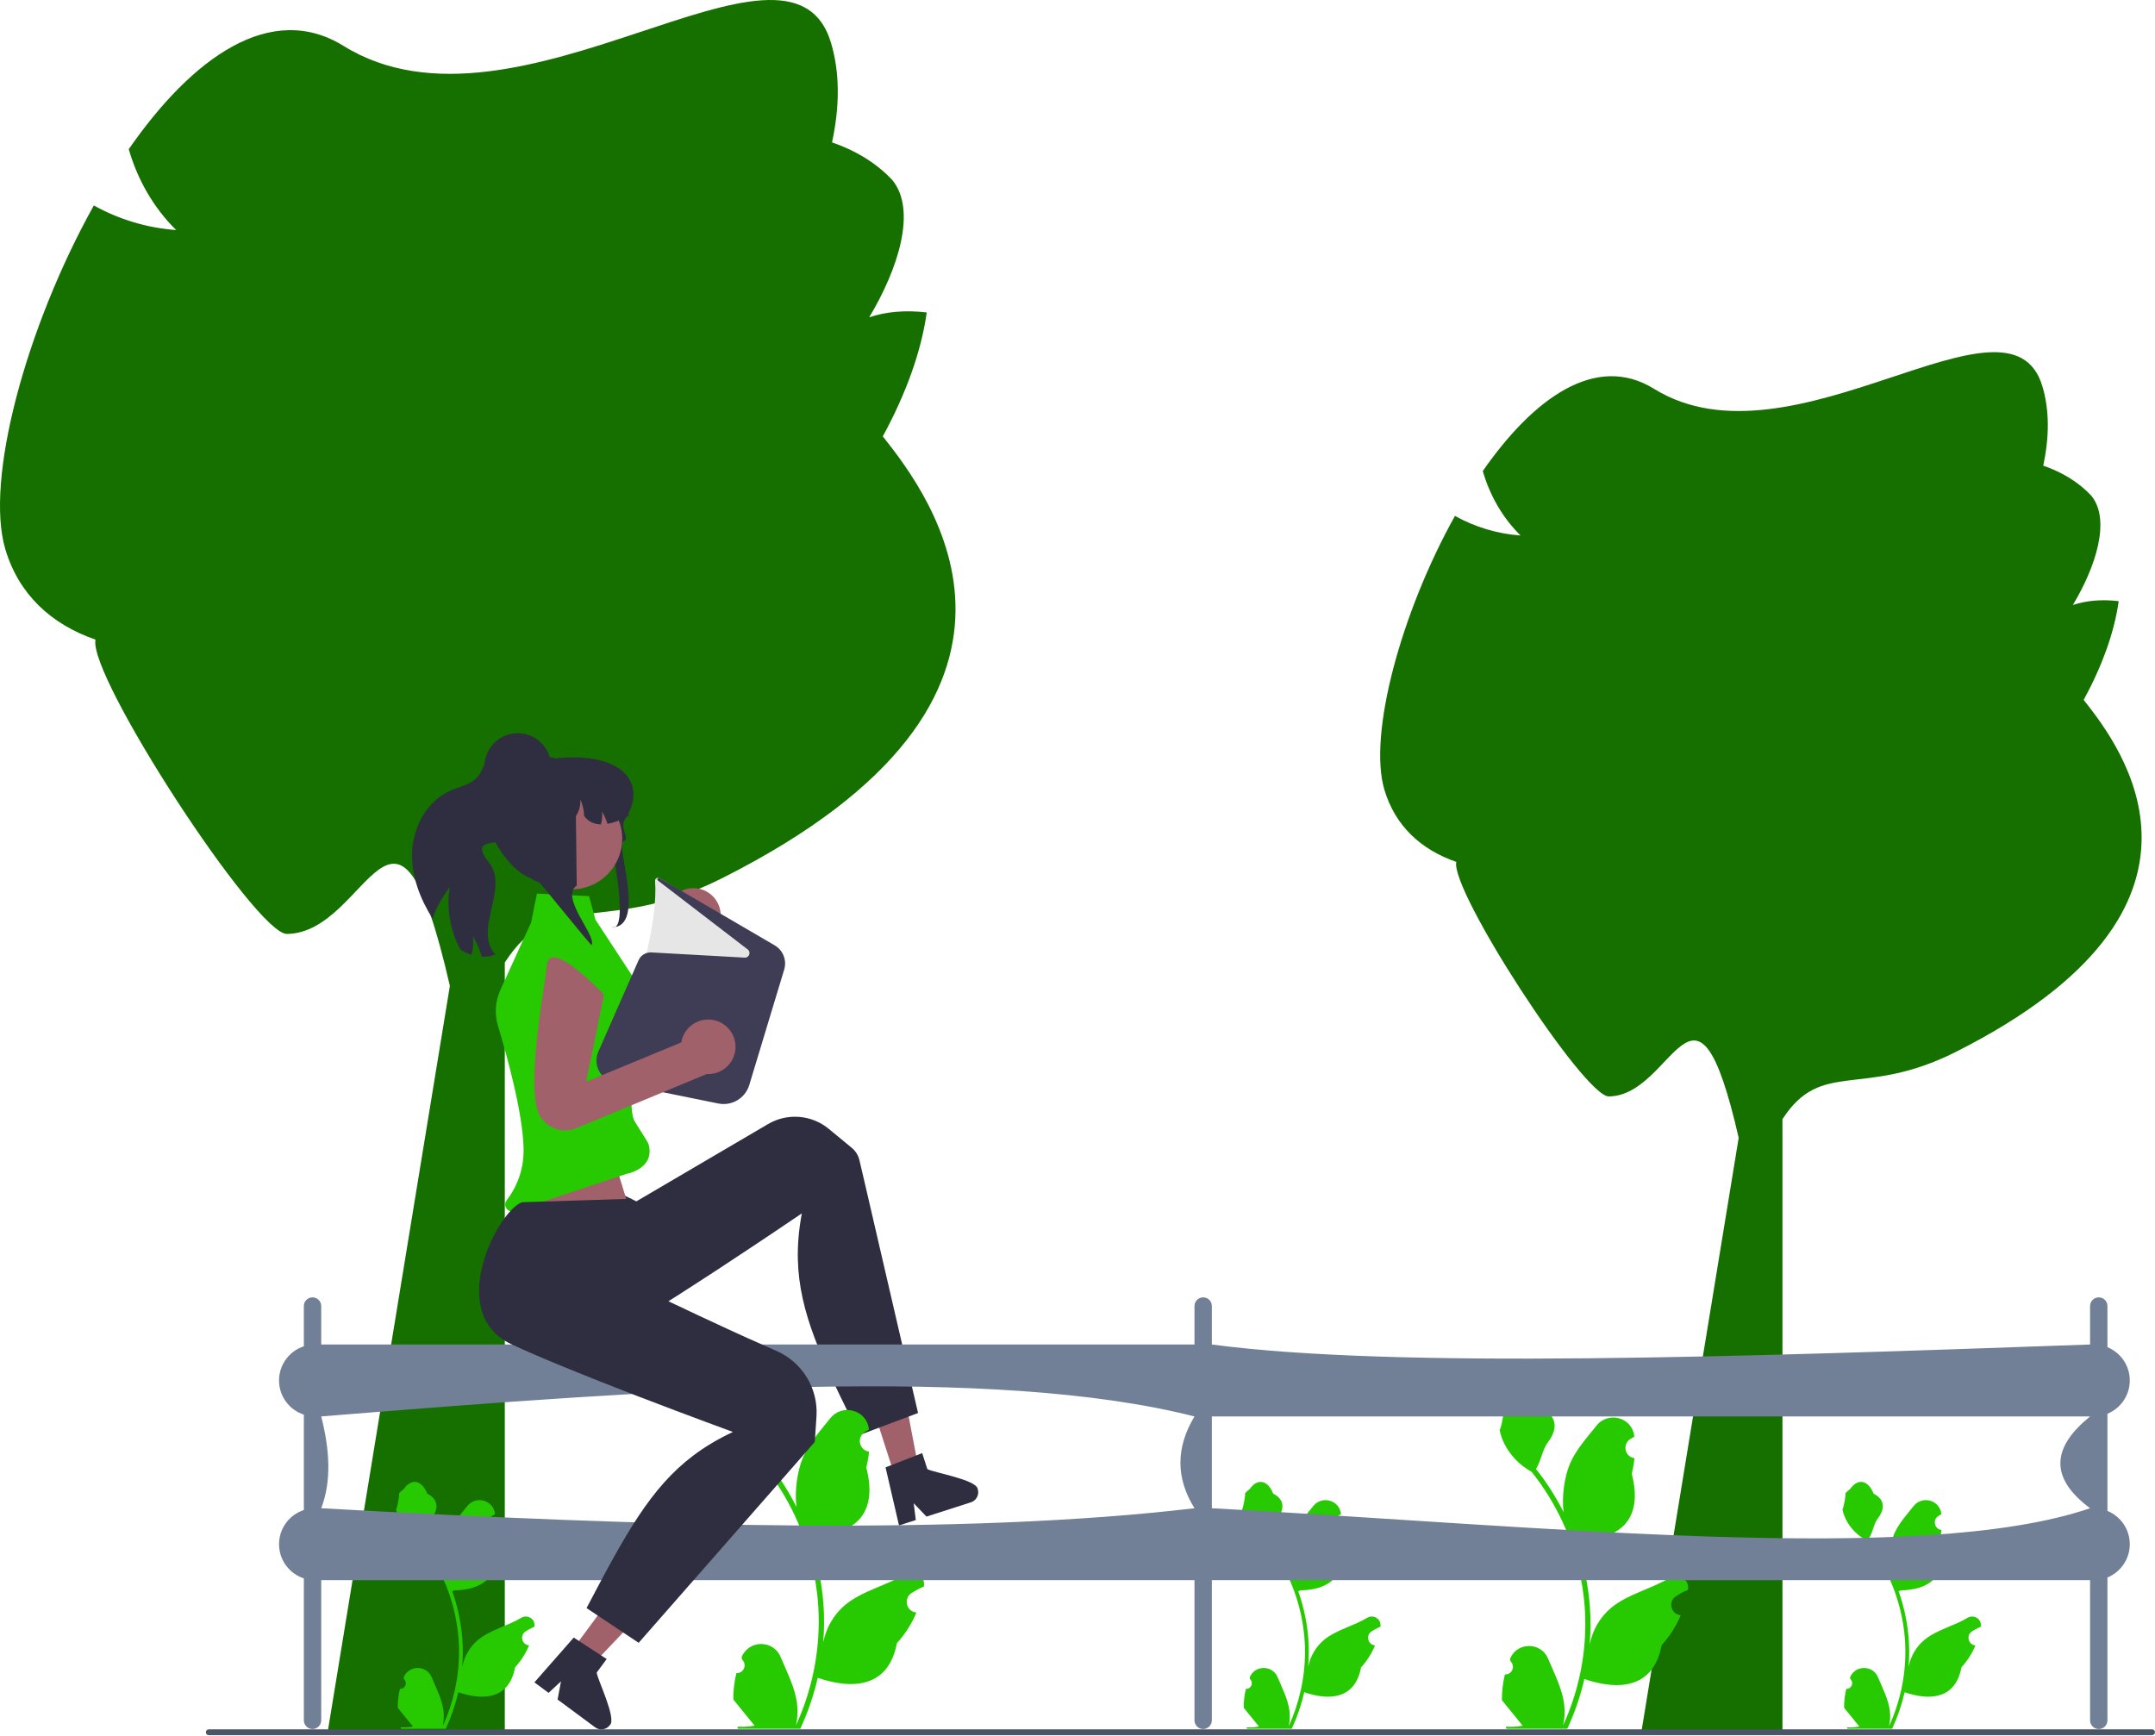
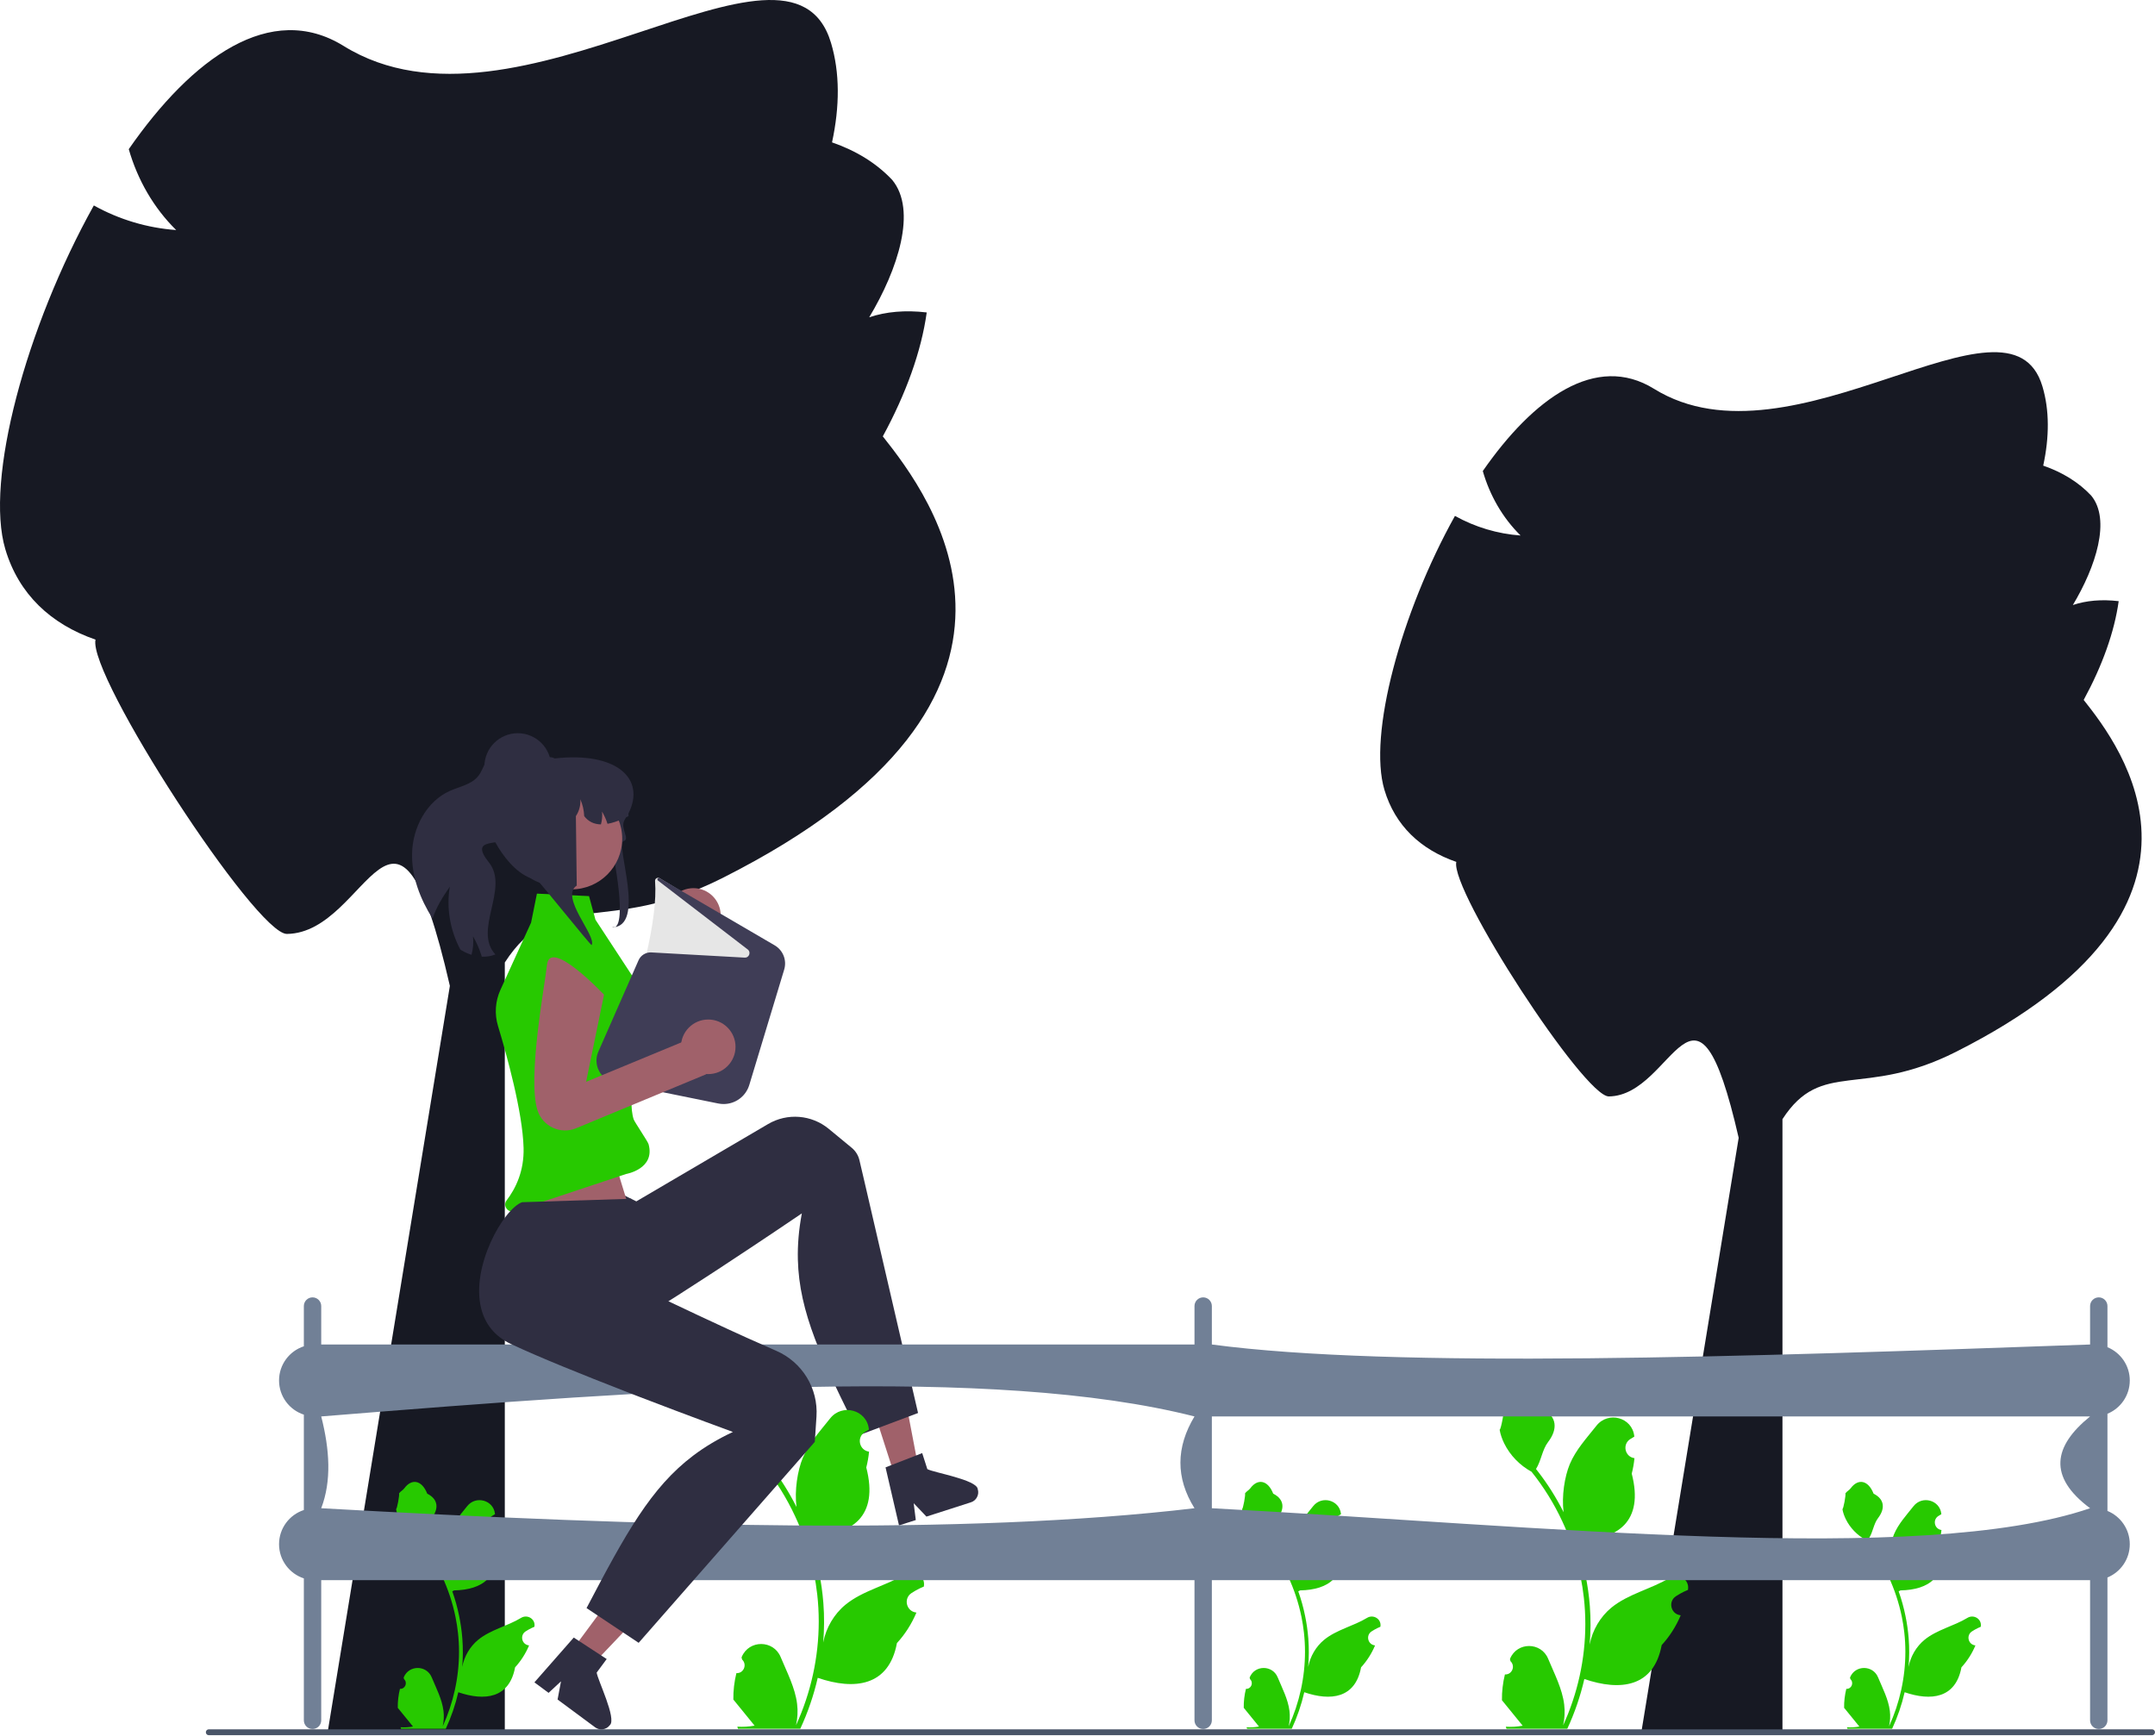
<svg xmlns="http://www.w3.org/2000/svg" width="868.644" height="699.464" viewBox="0 0 868.644 699.464">
  <g>
    <g>
      <polygon points="360.82 595.432 370.349 592.367 363.059 554.15 348.994 558.675 360.82 595.432" fill="#a0616a" />
      <path d="M369.27,586.704l-.01,.003-9.991,3.881-.01,.003-2.312,.902,5.152,22.216,.274,1.19,6.774-2.173-.158-1.223-.697-5.56,4.223,4.429,.917,.967,17.949-5.765c1.067-.343,1.909-1.079,2.404-2.009,.546-.975,.696-2.171,.319-3.322-.381-3.779-17.761-6.633-20.31-8.043l-2.074-6.46-2.451,.962Z" fill="#2f2e41" />
    </g>
    <path d="M343.329,462.686c1.546,1.276,2.632,3.023,3.091,4.975h0l2.046,8.736,21.584,93.183-23.624,8.882c-15.216-30.369-24.307-49.402-24.821-70.756-.144-5.916,.376-12.02,1.601-18.59,0,0-15.382,10.471-33.663,22.454-1.605,1.051-3.236,2.12-4.888,3.186-15.164,9.876-31.511,20.232-42.412,26.301-6.632,3.693-12.978,3.664-18.671,1.408-16.251-6.397-27.326-30.809-25.175-38.376l24.551-36.54,30.372,15.142,3.175,1.58,53.12-31.175c7.751-4.549,17.517-3.77,24.45,1.948l9.266,7.644Z" fill="#2f2e41" />
  </g>
-   <path d="M839.898,282.138c7.5-13.8,12.37-27.33,14.11-39.81-6.953-.813-13.104-.247-18.475,1.556,9.247-15.409,15.42-34.385,7.385-44.126-5.06-5.37-11.6-9.39-19.33-12.06,2.5-11.57,2.53-22.41-.32-31.94-13.22-44.37-100.72,35.57-156.56,.97-23.41-14.5-48.61,3.77-69.02,33.15,2.8,9.77,7.97,18.85,15.23,25.98-9.25-.66-18.35-3.38-26.45-7.9-21.84,39.19-35.04,88.25-28.43,110.43,4.29,14.39,14.56,24.06,28.97,29.04-2.5,11.57,51.517,94.625,61.47,94.539,26.46-.23,34.688-60.332,52.354,16.689l-39.354,240.311h57v-247.831c15.86-24.488,32.243-8.109,70-27.169,115.81-58.46,66.439-122.893,51.42-141.828Z" fill="#167000" />
-   <path d="M355.844,175.9c9.412-17.317,15.523-34.296,17.706-49.956-8.726-1.02-16.444-.31-23.183,1.953,11.604-19.336,19.35-43.149,9.267-55.373-6.35-6.739-14.556-11.783-24.257-15.134,3.137-14.519,3.175-28.122-.402-40.081-16.589-55.679-126.391,44.636-196.463,1.217C109.136,.331,77.514,23.257,51.902,60.126c3.514,12.26,10.001,23.654,19.112,32.602-11.608-.828-23.027-4.241-33.191-9.913C10.416,131.992-6.149,193.556,2.146,221.389c5.383,18.058,18.271,30.192,36.354,36.441-3.137,14.519,64.647,118.742,77.137,118.634,33.204-.288,43.529-75.709,65.698,20.943l-49.384,301.559h71.528V387.97c19.902-30.73,40.46-10.176,87.841-34.093,145.326-73.359,83.372-154.215,64.526-177.977Z" fill="#167000" />
+   <path d="M839.898,282.138c7.5-13.8,12.37-27.33,14.11-39.81-6.953-.813-13.104-.247-18.475,1.556,9.247-15.409,15.42-34.385,7.385-44.126-5.06-5.37-11.6-9.39-19.33-12.06,2.5-11.57,2.53-22.41-.32-31.94-13.22-44.37-100.72,35.57-156.56,.97-23.41-14.5-48.61,3.77-69.02,33.15,2.8,9.77,7.97,18.85,15.23,25.98-9.25-.66-18.35-3.38-26.45-7.9-21.84,39.19-35.04,88.25-28.43,110.43,4.29,14.39,14.56,24.06,28.97,29.04-2.5,11.57,51.517,94.625,61.47,94.539,26.46-.23,34.688-60.332,52.354,16.689l-39.354,240.311h57v-247.831c15.86-24.488,32.243-8.109,70-27.169,115.81-58.46,66.439-122.893,51.42-141.828Z" fill="#171923" />
+   <path d="M355.844,175.9c9.412-17.317,15.523-34.296,17.706-49.956-8.726-1.02-16.444-.31-23.183,1.953,11.604-19.336,19.35-43.149,9.267-55.373-6.35-6.739-14.556-11.783-24.257-15.134,3.137-14.519,3.175-28.122-.402-40.081-16.589-55.679-126.391,44.636-196.463,1.217C109.136,.331,77.514,23.257,51.902,60.126c3.514,12.26,10.001,23.654,19.112,32.602-11.608-.828-23.027-4.241-33.191-9.913C10.416,131.992-6.149,193.556,2.146,221.389c5.383,18.058,18.271,30.192,36.354,36.441-3.137,14.519,64.647,118.742,77.137,118.634,33.204-.288,43.529-75.709,65.698,20.943l-49.384,301.559h71.528V387.97c19.902-30.73,40.46-10.176,87.841-34.093,145.326-73.359,83.372-154.215,64.526-177.977Z" fill="#171923" />
  <path d="M502.215,680.777c2.066,.129,3.208-2.437,1.645-3.933l-.155-.618c.02-.05,.041-.099,.062-.148,2.089-4.982,9.17-4.947,11.241,.042,1.839,4.428,4.179,8.864,4.756,13.546,.258,2.067,.142,4.172-.316,6.2,4.308-9.411,6.575-19.687,6.575-30.021,0-2.597-.142-5.193-.433-7.783-.239-2.119-.568-4.224-.995-6.31-2.306-11.277-7.299-22.018-14.5-30.99-3.462-1.892-6.349-4.851-8.093-8.397-.626-1.279-1.117-2.655-1.35-4.056,.394,.052,1.486-5.949,1.188-6.317,.549-.833,1.532-1.247,2.131-2.06,2.982-4.043,7.091-3.337,9.236,2.157,4.582,2.313,4.627,6.148,1.815,9.837-1.789,2.347-2.035,5.522-3.604,8.035,.162,.207,.329,.407,.491,.614,2.961,3.798,5.522,7.88,7.681,12.169-.61-4.766,.291-10.508,1.826-14.21,1.748-4.217,5.025-7.769,7.91-11.415,3.466-4.379,10.573-2.468,11.184,3.083,.006,.054,.012,.107,.017,.161-.429,.242-.848,.499-1.259,.77-2.339,1.547-1.531,5.174,1.241,5.602l.063,.01c-.155,1.544-.42,3.074-.807,4.579,3.702,14.316-4.29,19.53-15.701,19.764-.252,.129-.497,.258-.749,.381,1.156,3.255,2.08,6.594,2.764,9.979,.614,2.99,1.04,6.013,1.279,9.049,.297,3.83,.271,7.68-.052,11.503l.019-.136c.82-4.211,3.107-8.145,6.427-10.87,4.946-4.063,11.933-5.559,17.268-8.824,2.568-1.572,5.859,.459,5.411,3.437l-.022,.143c-.794,.323-1.569,.698-2.319,1.117-.429,.242-.848,.499-1.259,.77-2.339,1.547-1.531,5.174,1.241,5.602l.063,.01c.045,.006,.084,.013,.129,.019-1.363,3.236-3.262,6.239-5.639,8.829-2.315,12.497-12.256,13.683-22.89,10.044h-.006c-1.163,5.064-2.861,10.011-5.044,14.726h-18.02c-.065-.2-.123-.407-.181-.607,1.666,.103,3.346,.006,4.986-.297-1.337-1.641-2.674-3.294-4.011-4.935-.032-.032-.058-.065-.084-.097-.678-.84-1.363-1.673-2.041-2.512l-0-.001c-.042-2.578,.267-5.147,.879-7.64l.001-0Z" fill="#27c900" />
  <path d="M606.606,674.963c2.813,.176,4.367-3.318,2.239-5.355l-.212-.842c.028-.067,.056-.135,.084-.202,2.844-6.782,12.484-6.735,15.304,.057,2.503,6.028,5.69,12.067,6.474,18.441,.352,2.814,.193,5.68-.431,8.441,5.865-12.811,8.951-26.801,8.951-40.87,0-3.535-.193-7.07-.589-10.596-.325-2.884-.774-5.751-1.354-8.591-3.139-15.353-9.936-29.975-19.74-42.189-4.713-2.576-8.644-6.604-11.018-11.431-.853-1.741-1.521-3.614-1.838-5.522,.536,.07,2.022-8.098,1.618-8.6,.747-1.134,2.085-1.698,2.902-2.805,4.06-5.505,9.654-4.544,12.574,2.937,6.238,3.148,6.299,8.37,2.471,13.392-2.435,3.195-2.77,7.518-4.907,10.938,.22,.281,.449,.554,.668,.835,4.031,5.17,7.518,10.728,10.457,16.566-.831-6.489,.396-14.306,2.486-19.345,2.38-5.741,6.841-10.577,10.769-15.54,4.719-5.962,14.394-3.36,15.226,4.198,.008,.073,.016,.146,.024,.219-.583,.329-1.155,.679-1.713,1.048-3.185,2.106-2.084,7.044,1.69,7.626l.085,.013c-.211,2.102-.572,4.186-1.099,6.234,5.04,19.489-5.841,26.588-21.376,26.907-.343,.176-.677,.352-1.02,.519,1.574,4.432,2.831,8.978,3.763,13.585,.835,4.071,1.416,8.186,1.741,12.319,.405,5.214,.369,10.455-.07,15.66l.026-.185c1.117-5.733,4.229-11.088,8.749-14.799,6.733-5.531,16.245-7.568,23.509-12.013,3.496-2.14,7.977,.625,7.367,4.679-.01,.065-.02,.129-.03,.194-1.082,.44-2.137,.95-3.157,1.521-.583,.329-1.155,.679-1.714,1.048-3.185,2.106-2.084,7.044,1.69,7.626l.086,.013c.062,.009,.114,.018,.176,.026-1.855,4.405-4.44,8.494-7.676,12.02-3.151,17.013-16.685,18.628-31.162,13.673h-.009c-1.583,6.894-3.895,13.629-6.867,20.048h-24.532c-.088-.273-.167-.554-.246-.827,2.269,.141,4.555,.009,6.788-.404-1.82-2.233-3.64-4.485-5.46-6.718-.044-.044-.079-.088-.114-.132-.923-1.143-1.855-2.277-2.779-3.42l-0-.001c-.058-3.509,.363-7.007,1.196-10.401l.001-0Z" fill="#27c900" />
  <path d="M744.215,680.777c2.066,.129,3.208-2.437,1.645-3.933l-.155-.618c.02-.05,.041-.099,.062-.148,2.089-4.982,9.17-4.947,11.241,.042,1.839,4.428,4.179,8.864,4.756,13.546,.258,2.067,.142,4.172-.316,6.2,4.308-9.411,6.575-19.687,6.575-30.021,0-2.597-.142-5.193-.433-7.783-.239-2.119-.568-4.224-.995-6.31-2.306-11.277-7.299-22.018-14.5-30.99-3.462-1.892-6.349-4.851-8.093-8.397-.626-1.279-1.117-2.655-1.35-4.056,.394,.052,1.486-5.949,1.188-6.317,.549-.833,1.532-1.247,2.131-2.06,2.982-4.043,7.091-3.337,9.236,2.157,4.582,2.313,4.627,6.148,1.815,9.837-1.789,2.347-2.035,5.522-3.604,8.035,.162,.207,.329,.407,.491,.614,2.961,3.798,5.522,7.88,7.681,12.169-.61-4.766,.291-10.508,1.826-14.21,1.748-4.217,5.025-7.769,7.91-11.415,3.466-4.379,10.573-2.468,11.184,3.083,.006,.054,.012,.107,.017,.161-.429,.242-.848,.499-1.259,.77-2.339,1.547-1.531,5.174,1.241,5.602l.063,.01c-.155,1.544-.42,3.074-.807,4.579,3.702,14.316-4.29,19.53-15.701,19.764-.252,.129-.497,.258-.749,.381,1.156,3.255,2.08,6.594,2.764,9.979,.614,2.99,1.04,6.013,1.279,9.049,.297,3.83,.271,7.68-.052,11.503l.019-.136c.82-4.211,3.107-8.145,6.427-10.87,4.946-4.063,11.933-5.559,17.268-8.824,2.568-1.572,5.859,.459,5.411,3.437l-.022,.143c-.794,.323-1.569,.698-2.319,1.117-.429,.242-.848,.499-1.259,.77-2.339,1.547-1.531,5.174,1.241,5.602l.063,.01c.045,.006,.084,.013,.129,.019-1.363,3.236-3.262,6.239-5.639,8.829-2.315,12.497-12.256,13.683-22.89,10.044h-.006c-1.163,5.064-2.861,10.011-5.044,14.726h-18.02c-.065-.2-.123-.407-.181-.607,1.666,.103,3.346,.006,4.986-.297-1.337-1.641-2.674-3.294-4.011-4.935-.032-.032-.058-.065-.084-.097-.678-.84-1.363-1.673-2.041-2.512l-0-.001c-.042-2.578,.267-5.147,.879-7.64l.001-0Z" fill="#27c900" />
  <path d="M296.831,674.435c2.88,.18,4.472-3.398,2.293-5.484l-.217-.862c.029-.069,.057-.138,.086-.207,2.913-6.946,12.784-6.898,15.672,.058,2.563,6.174,5.827,12.358,6.63,18.885,.36,2.881,.198,5.817-.441,8.645,6.006-13.12,9.167-27.447,9.167-41.854,0-3.62-.198-7.24-.603-10.851-.333-2.954-.792-5.889-1.387-8.798-3.215-15.722-10.175-30.697-20.216-43.205-4.827-2.638-8.852-6.763-11.283-11.706-.873-1.783-1.558-3.701-1.882-5.655,.549,.072,2.071-8.293,1.657-8.807,.765-1.162,2.136-1.739,2.972-2.872,4.158-5.637,9.886-4.653,12.877,3.008,6.388,3.224,6.45,8.571,2.53,13.714-2.494,3.272-2.837,7.699-5.025,11.202,.225,.288,.459,.567,.684,.856,4.128,5.295,7.699,10.986,10.709,16.965-.851-6.645,.405-14.65,2.546-19.811,2.437-5.88,7.006-10.832,11.029-15.915,4.832-6.105,14.741-3.441,15.592,4.299,.008,.075,.016,.15,.024,.225-.598,.337-1.183,.695-1.755,1.073-3.262,2.157-2.134,7.213,1.73,7.81l.088,.013c-.216,2.152-.585,4.286-1.126,6.384,5.161,19.959-5.981,27.228-21.891,27.555-.351,.18-.693,.36-1.045,.531,1.612,4.538,2.9,9.194,3.854,13.912,.855,4.169,1.45,8.383,1.783,12.616,.414,5.34,.378,10.707-.072,16.038l.027-.189c1.144-5.871,4.331-11.355,8.96-15.155,6.895-5.664,16.636-7.75,24.075-12.303,3.581-2.192,8.169,.641,7.544,4.792-.01,.066-.02,.133-.03,.199-1.108,.45-2.188,.973-3.233,1.558-.598,.337-1.183,.695-1.755,1.073-3.262,2.157-2.134,7.213,1.73,7.81l.088,.013c.063,.009,.117,.018,.18,.027-1.9,4.511-4.547,8.699-7.861,12.309-3.227,17.423-17.087,19.076-31.913,14.002h-.009c-1.621,7.06-3.989,13.957-7.033,20.531h-25.123c-.09-.279-.171-.567-.252-.847,2.323,.144,4.665,.009,6.952-.414-1.864-2.287-3.728-4.593-5.592-6.88-.045-.045-.081-.09-.117-.135-.945-1.171-1.9-2.332-2.845-3.503l-.001-.001c-.059-3.594,.372-7.175,1.225-10.651l.001-0Z" fill="#27c900" />
  <path d="M161.215,680.777c2.066,.129,3.208-2.437,1.645-3.933l-.155-.618c.02-.05,.041-.099,.062-.148,2.089-4.982,9.17-4.947,11.241,.042,1.839,4.428,4.179,8.864,4.756,13.546,.258,2.067,.142,4.172-.316,6.2,4.308-9.411,6.575-19.687,6.575-30.021,0-2.597-.142-5.193-.433-7.783-.239-2.119-.568-4.224-.995-6.31-2.306-11.277-7.299-22.018-14.5-30.99-3.462-1.892-6.349-4.851-8.093-8.397-.626-1.279-1.117-2.655-1.35-4.056,.394,.052,1.486-5.949,1.188-6.317,.549-.833,1.532-1.247,2.131-2.06,2.982-4.043,7.091-3.337,9.236,2.157,4.582,2.313,4.627,6.148,1.815,9.837-1.789,2.347-2.035,5.522-3.604,8.035,.162,.207,.329,.407,.491,.614,2.961,3.798,5.522,7.88,7.681,12.169-.61-4.766,.291-10.508,1.826-14.21,1.748-4.217,5.025-7.769,7.91-11.415,3.466-4.379,10.573-2.468,11.184,3.083,.006,.054,.012,.107,.017,.161-.429,.242-.848,.499-1.259,.77-2.339,1.547-1.531,5.174,1.241,5.602l.063,.01c-.155,1.544-.42,3.074-.807,4.579,3.702,14.316-4.29,19.53-15.701,19.764-.252,.129-.497,.258-.749,.381,1.156,3.255,2.08,6.594,2.764,9.979,.614,2.99,1.04,6.013,1.279,9.049,.297,3.83,.271,7.68-.052,11.503l.019-.136c.82-4.211,3.107-8.145,6.427-10.87,4.946-4.063,11.933-5.559,17.268-8.824,2.568-1.572,5.859,.459,5.411,3.437l-.022,.143c-.794,.323-1.569,.698-2.319,1.117-.429,.242-.848,.499-1.259,.77-2.339,1.547-1.531,5.174,1.241,5.602l.063,.01c.045,.006,.084,.013,.129,.019-1.363,3.236-3.262,6.239-5.639,8.829-2.315,12.497-12.256,13.683-22.89,10.044h-.006c-1.163,5.064-2.861,10.011-5.044,14.726h-18.02c-.065-.2-.123-.407-.181-.607,1.666,.103,3.346,.006,4.986-.297-1.337-1.641-2.674-3.294-4.011-4.935-.032-.032-.058-.065-.084-.097-.678-.84-1.363-1.673-2.041-2.512l-0-.001c-.042-2.578,.267-5.147,.879-7.64l.001-0Z" fill="#27c900" />
  <g>
    <path d="M234.719,383.122s-31.902-1.499-24.874,7.367c4.573,5.77,25.894,38.265,37.989,44.77,6.023,3.239,13.526,.623,16.242-5.654l22.54-52.091-14.789-5.365-17.894,41.217-19.215-30.246Z" fill="#a0616a" />
    <circle cx="279.507" cy="369.013" r="11" fill="#a0616a" />
  </g>
  <path d="M292.179,429.671l-42.804-4.291,.174-.581c8.627-28.8,15.673-53.921,14.495-69.672-.034-.448,.185-.873,.57-1.11,.39-.238,.875-.241,1.267-.005l45.256,27.393-3.403,15.395-15.554,32.872Z" fill="#e6e6e6" />
  <polygon points="244.428 457.219 254.287 489.37 209.428 494.219 225.428 453.219 244.428 457.219" fill="#a0616a" />
  <path d="M255.408,432.339c-1.07,7.64-1.32,14.86,.02,18.88,.356,1.069,5.692,8.883,6,10,2.754,9.984-9,12-9,12l-45.093,14.971c-2.597,.862-4.782-2.146-3.123-4.321,3.699-4.85,7.077-11.858,6.836-21.139-.375-14.463-6.776-37.465-10.314-49.161-1.456-4.813-1.105-9.985,.98-14.561l5.034-11.048,7.32-16.05,2.36-11.69,21,1,2.59,9.51,19.54,29.83c.79,1.21,1.31,2.56,1.54,3.95,.31,1.74,.16,3.56-.45,5.27-2.03,5.69-4.1,14.36-5.24,22.56Z" fill="#27c900" />
  <path d="M197.058,347.616c8.39,10.46-6.49,27.3,2.63,37.13-1.75,.7-3.62,.97-5.5,.88-.09-.32-.19-.64-.29-.95-.81-2.52-1.89-4.95-3.24-7.23,.26,2.48,.06,5.02-.6,7.43-1.41-.43-2.77-1.05-4.03-1.81-.16-.09-.3-.18-.46-.29-4.12-7.69-5.71-16.74-4.26-25.34-2.78,4.01-5.46,8.22-6.94,12.85-5.01-7.92-8.49-16.95-8.27-26.27,.22-10.37,5.8-21.01,15.28-25.23,3.91-1.74,8.55-2.52,11.28-5.82,1.47-1.76,2.17-4.02,3.23-6.06,1.06-2.04,2.71-4.02,4.99-4.35,1.36-.19,2.81,.56,3.56,1.64-3.69,4.04-3.48,10.6-2.28,16.11,1.28,5.92,5.15,13.26,1.2,17.85-2.43,2.83-14.33-.54-6.3,9.46Z" fill="#2f2e41" />
  <path d="M245.882,338.688c-.542-1.896,3.192,9.693,1.39,9.902-8.205,.941-19.469,5.842-25.184,8.128-.257-.03-.515-.06-.765-.097-.613-.067-1.211-.164-1.802-.276-13.307-2.518-18.424-22.959-18.424-23.146,0-.919,2.205-26.158,5.68-26.532,.901-.097,1.817-.149,2.748-.149h8.622c1.832-.389,3.648-.657,5.412-.784h.015c24.851-2.834,36.851,8.085,29.763,22.129-.008,.015-.023,.03-.03,.045-.371,.553-.696,1.076-.984,1.576-.28,.471-.515,.919-.719,1.345-1.582,3.287,2.485,7.424-.212,8.196-3.586,1.027,9.432,34.778-4.763,34.778,6.905,1.963,.747-29.885-.747-35.114Z" fill="#2f2e41" />
  <circle cx="230.387" cy="338.08" r="20.413" fill="#a0616a" />
  <path d="M253.337,328.976c-.34,.18-.67,.34-1.01,.51-.36,.17-.72,.34-1.07,.5-2.28,1.03-4.42,1.76-6.38,2.09-.55-1.72-1.29-3.38-2.21-4.94,.18,1.73,.03,3.5-.44,5.18-2.73-.05-5.02-1.08-6.75-3.34-.09-2.33-.61-4.65-1.55-6.8,.18,2.38-.48,4.81-1.8,6.8l.35,27.99c-7,4.65,8.12,20.33,6,24-.61-.07-21.4-26.11-21.99-26.22-13.31-2.52-21.76-24.44-20.68-25.68,0-3.65,.85-7.09,2.37-10.17,1.97-4,5.06-7.36,8.89-9.67,2.25-1.09,4.63-1.98,7.1-2.66,.06-.02,.11-.03,.17-.05,.75-.2,1.52-.39,2.28-.54,1.57-.33,3.16-.58,4.78-.73,.12-.01,.23-.01,.34-.01,.66,0,1.28,.18,1.82,.5h.02c.39,.24,.74,.54,1.01,.91,.47,.6,.74,1.34,.74,2.16h7.57c.28,0,.56,0,.84,.02,10.55,.42,19.02,8.71,19.57,19.08,.02,.36,.03,.71,.03,1.07Z" fill="#2f2e41" />
  <path d="M222.154,309.003c0,7.427-6.021,13.448-13.448,13.448-7.427,0-13.448-6.021-13.448-13.448s6.021-13.448,13.448-13.448c7.427,0,13.448,6.021,13.448,13.448Z" fill="#2f2e41" />
  <path d="M849.478,609.053v-39.173c5.279-2.167,9-7.353,9-13.413s-3.721-11.246-9-13.413v-16.587c0-1.933-1.567-3.5-3.5-3.5s-3.5,1.567-3.5,3.5v15.5c-140.765,5.023-280.373,9.791-354,0v-15.5c0-1.933-1.567-3.5-3.5-3.5s-3.5,1.567-3.5,3.5v15.5H129.478v-15.5c0-1.933-1.567-3.5-3.5-3.5s-3.5,1.567-3.5,3.5v16.221c-5.803,1.894-10,7.343-10,13.779s4.197,11.885,10,13.779v38.442c-5.803,1.894-10,7.343-10,13.779s4.197,11.885,10,13.779v57.221c0,1.933,1.567,3.5,3.5,3.5s3.5-1.567,3.5-3.5v-56.5H481.478v56.5c0,1.933,1.567,3.5,3.5,3.5s3.5-1.567,3.5-3.5v-56.5h354v56.5c0,1.933,1.567,3.5,3.5,3.5s3.5-1.567,3.5-3.5v-57.587c5.279-2.167,9-7.353,9-13.413s-3.721-11.246-9-13.413Zm-720-38.087c136.947-11.128,270.945-20.582,352,0-7.488,12.446-7.627,24.781,0,37-93.412,11.027-218.424,7.487-352,0,4.201-10.978,3.426-23.561,0-37Zm359,37v-37h354c-14.821,12.004-17.074,24.287,0,37-68.508,23.402-221.001,7.092-354,0Z" fill="#718096" />
  <path d="M291.678,445.032c-.726,0-1.461-.072-2.2-.222l-41.876-8.509c-2.667-.542-4.914-2.238-6.166-4.654s-1.342-5.23-.247-7.721l16.193-36.835c.888-2.021,2.968-3.307,5.169-3.172l37.608,2.098c1.019,.044,1.601-.582,1.829-1.197,.229-.616,.189-1.491-.605-2.102l-36.182-27.774c-.248-.193-.301-.535-.125-.795,.177-.26,.514-.335,.784-.175l46.374,27.073c3.414,1.994,4.999,6.028,3.854,9.812l-14.05,46.45c-1.415,4.678-5.658,7.723-10.361,7.723Zm-26.323-90.195l.003,.002-.003-.002Z" fill="#3f3d56" />
  <g>
    <path d="M243.478,400.966s-21.886-23.259-23-12c-.725,7.327-7.996,45.506-3.826,58.591,2.077,6.516,9.288,9.852,15.604,7.23l52.419-21.766-6.899-14.138-41.519,17.182,7.22-35.098Z" fill="#a0616a" />
    <circle cx="285.478" cy="421.967" r="11" fill="#a0616a" />
  </g>
  <path d="M82.974,698.274c0,.66,.53,1.19,1.19,1.19H867.454c.66,0,1.19-.53,1.19-1.19,0-.66-.53-1.19-1.19-1.19H84.164c-.66,0-1.19,.53-1.19,1.19Z" fill="#4A5568" />
  <g>
    <polygon points="230.324 665.547 238.37 671.504 265.175 643.305 253.3 634.513 230.324 665.547" fill="#a0616a" />
    <path d="M240.511,674.21l4.038-5.454-2.211-1.437-8.988-5.865-2.083-1.353-15.049,17.139-.807,.919,5.713,4.23,.904-.837,4.103-3.806-1.131,6.007-.251,1.32,15.146,11.214c.904,.67,1.989,.925,3.028,.789,1.118-.13,2.176-.706,2.896-1.678,2.85-2.512-4.967-18.292-5.308-21.187Z" fill="#2f2e41" />
  </g>
  <path d="M328.428,581.219l-2.03,2.33-5.9,6.76-63.07,71.91-21-14c15.78-30.08,25.93-48.57,42.97-61.45,4.72-3.57,9.98-6.71,16.03-9.55,0,0-17.48-6.38-37.88-14.23-1.79-.69-3.61-1.39-5.44-2.11-16.87-6.55-34.82-13.78-46.11-19.09-6.87-3.23-10.55-8.4-12.04-14.34-4.29-16.93,9.07-40.17,16.47-42.84l44-1.39,5.43,33.5,.57,3.5s16.12,7.79,33.04,15.58c2.54,1.16,5.09,2.33,7.61,3.47,4,1.8,7.9,3.54,11.52,5.11,.083,.036,.166,.072,.248,.108,10.491,4.531,17.021,15.144,16.261,26.547l-.679,10.186Z" fill="#2f2e41" />
</svg>
